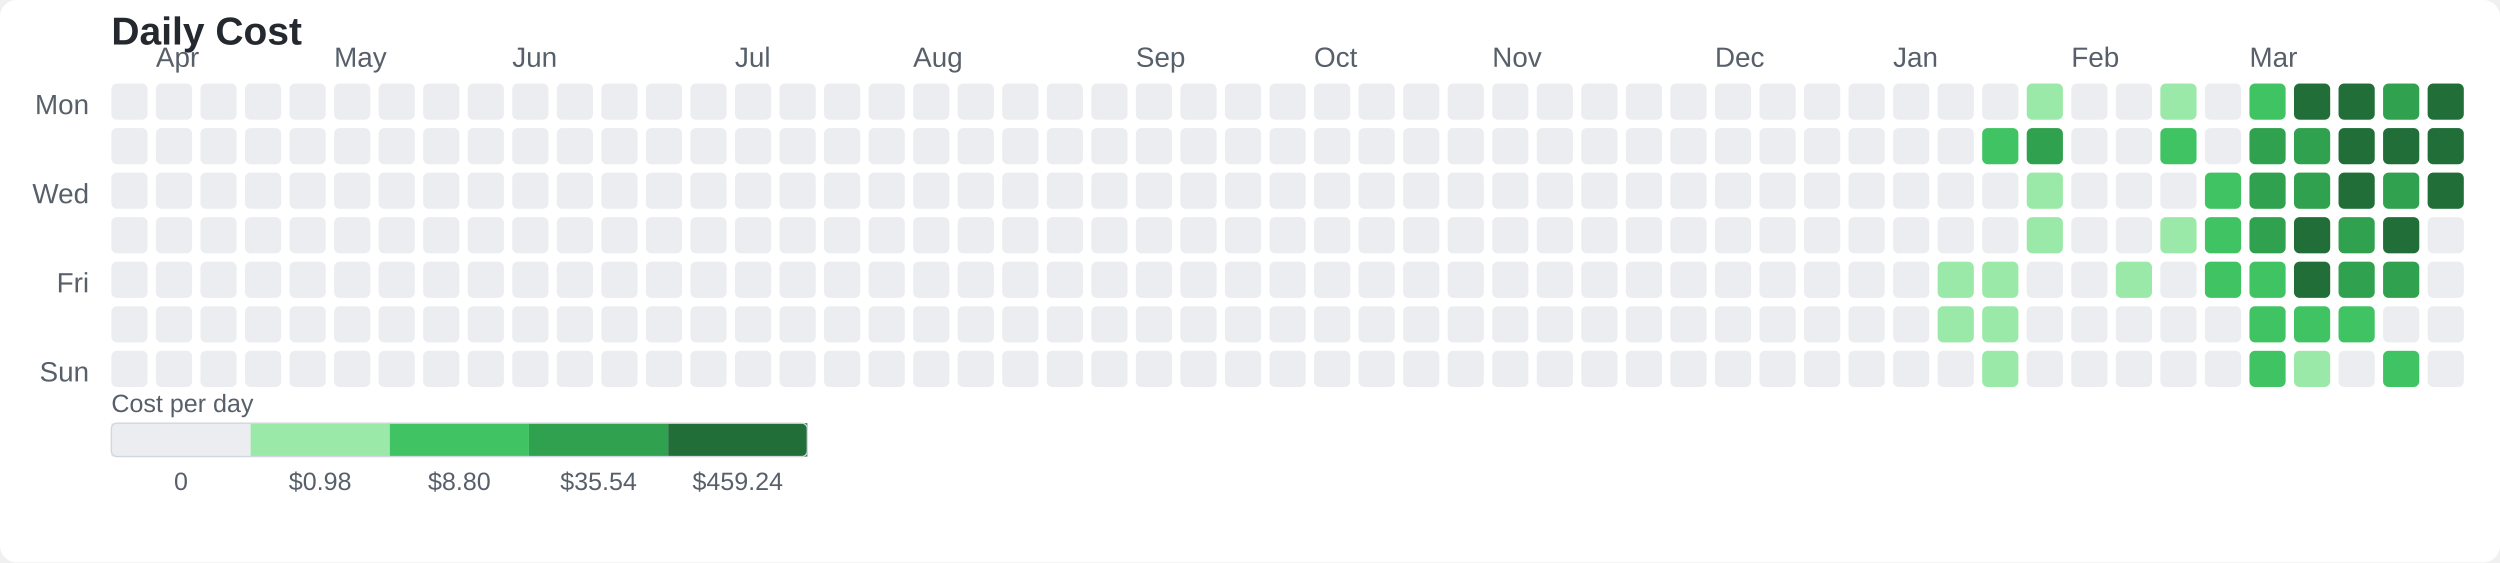
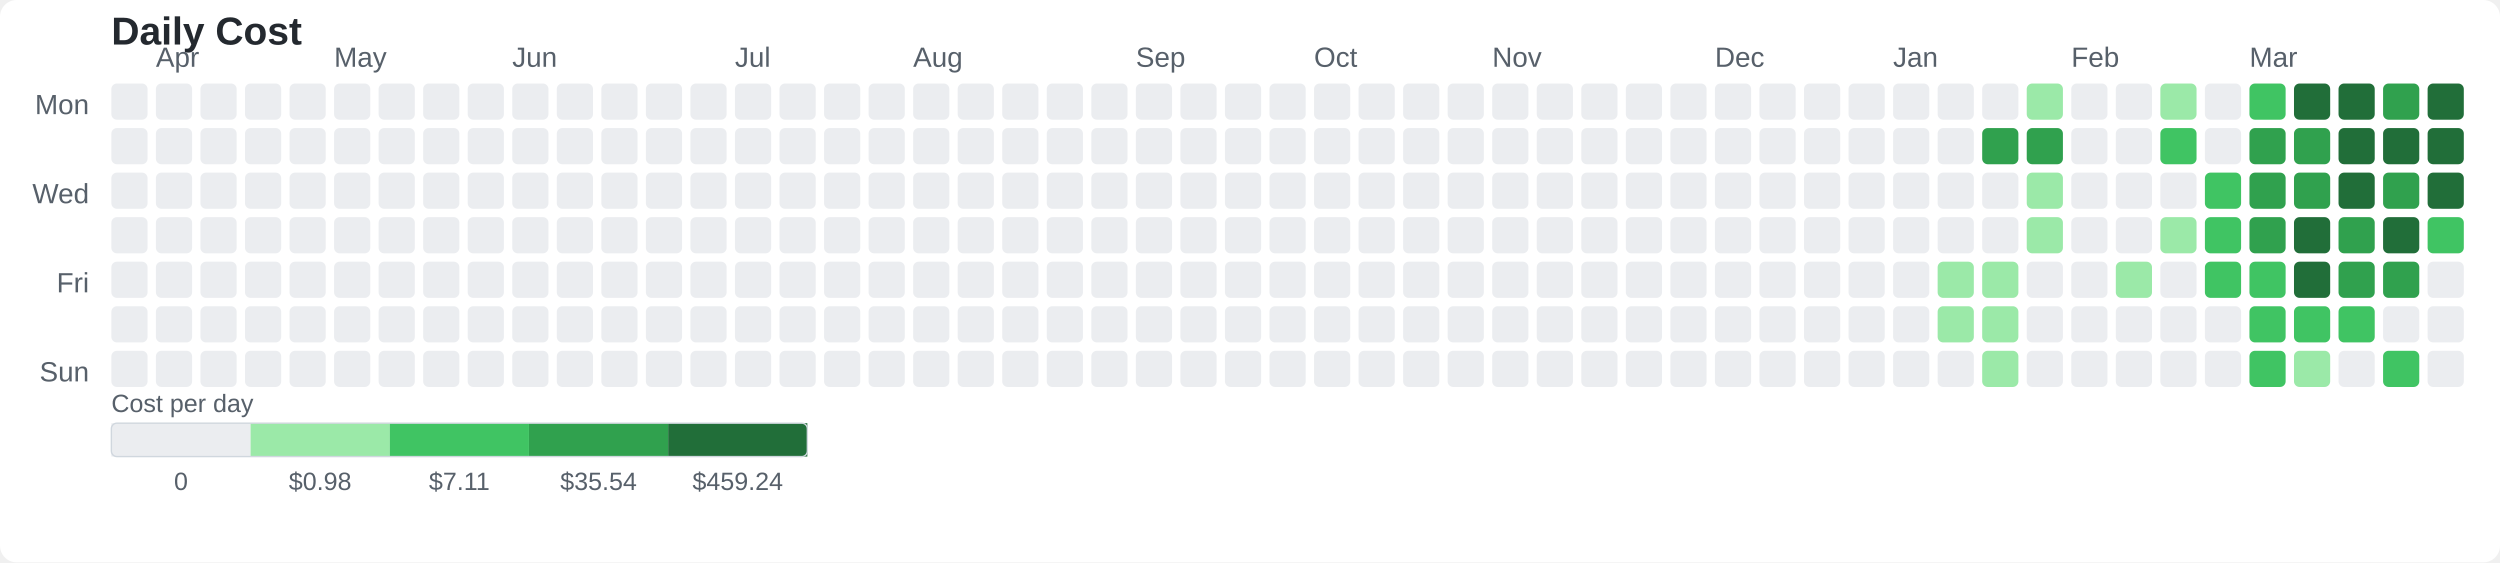
<svg xmlns="http://www.w3.org/2000/svg" width="898" height="202" viewBox="0 0 898 202">
  <rect width="898" height="202" fill="#ffffff" rx="6" />
  <text x="40" y="16" font-family="Arial, sans-serif" font-size="14" fill="#24292f" font-weight="bold">Daily Cost</text>
  <text x="32" y="41" font-family="Arial, sans-serif" font-size="10" fill="#57606a" text-anchor="end">Mon</text>
  <text x="32" y="73" font-family="Arial, sans-serif" font-size="10" fill="#57606a" text-anchor="end">Wed</text>
  <text x="32" y="105" font-family="Arial, sans-serif" font-size="10" fill="#57606a" text-anchor="end">Fri</text>
  <text x="32" y="137" font-family="Arial, sans-serif" font-size="10" fill="#57606a" text-anchor="end">Sun</text>
  <text x="56" y="24" font-family="Arial, sans-serif" font-size="10" fill="#57606a">Apr</text>
  <text x="120" y="24" font-family="Arial, sans-serif" font-size="10" fill="#57606a">May</text>
  <text x="184" y="24" font-family="Arial, sans-serif" font-size="10" fill="#57606a">Jun</text>
  <text x="264" y="24" font-family="Arial, sans-serif" font-size="10" fill="#57606a">Jul</text>
  <text x="328" y="24" font-family="Arial, sans-serif" font-size="10" fill="#57606a">Aug</text>
  <text x="408" y="24" font-family="Arial, sans-serif" font-size="10" fill="#57606a">Sep</text>
  <text x="472" y="24" font-family="Arial, sans-serif" font-size="10" fill="#57606a">Oct</text>
  <text x="536" y="24" font-family="Arial, sans-serif" font-size="10" fill="#57606a">Nov</text>
  <text x="616" y="24" font-family="Arial, sans-serif" font-size="10" fill="#57606a">Dec</text>
  <text x="680" y="24" font-family="Arial, sans-serif" font-size="10" fill="#57606a">Jan</text>
  <text x="744" y="24" font-family="Arial, sans-serif" font-size="10" fill="#57606a">Feb</text>
  <text x="808" y="24" font-family="Arial, sans-serif" font-size="10" fill="#57606a">Mar</text>
  <rect x="40" y="30" width="13" height="13" rx="2" ry="2" fill="#ebedf0" />
  <rect x="40" y="46" width="13" height="13" rx="2" ry="2" fill="#ebedf0" />
-   <rect x="40" y="62" width="13" height="13" rx="2" ry="2" fill="#ebedf0">
-     </rect>
+   <rect x="40" y="62" width="13" height="13" rx="2" ry="2" fill="#ebedf0" />
  <rect x="40" y="78" width="13" height="13" rx="2" ry="2" fill="#ebedf0">
    </rect>
  <rect x="40" y="94" width="13" height="13" rx="2" ry="2" fill="#ebedf0">
    </rect>
  <rect x="40" y="110" width="13" height="13" rx="2" ry="2" fill="#ebedf0">
    </rect>
  <rect x="40" y="126" width="13" height="13" rx="2" ry="2" fill="#ebedf0">
    </rect>
  <rect x="56" y="30" width="13" height="13" rx="2" ry="2" fill="#ebedf0">
    </rect>
  <rect x="56" y="46" width="13" height="13" rx="2" ry="2" fill="#ebedf0">
    </rect>
  <rect x="56" y="62" width="13" height="13" rx="2" ry="2" fill="#ebedf0">
    </rect>
  <rect x="56" y="78" width="13" height="13" rx="2" ry="2" fill="#ebedf0">
    </rect>
  <rect x="56" y="94" width="13" height="13" rx="2" ry="2" fill="#ebedf0">
    </rect>
  <rect x="56" y="110" width="13" height="13" rx="2" ry="2" fill="#ebedf0">
    </rect>
  <rect x="56" y="126" width="13" height="13" rx="2" ry="2" fill="#ebedf0">
    </rect>
  <rect x="72" y="30" width="13" height="13" rx="2" ry="2" fill="#ebedf0">
    </rect>
  <rect x="72" y="46" width="13" height="13" rx="2" ry="2" fill="#ebedf0">
    </rect>
  <rect x="72" y="62" width="13" height="13" rx="2" ry="2" fill="#ebedf0">
    </rect>
  <rect x="72" y="78" width="13" height="13" rx="2" ry="2" fill="#ebedf0">
    </rect>
  <rect x="72" y="94" width="13" height="13" rx="2" ry="2" fill="#ebedf0">
    </rect>
  <rect x="72" y="110" width="13" height="13" rx="2" ry="2" fill="#ebedf0">
    </rect>
  <rect x="72" y="126" width="13" height="13" rx="2" ry="2" fill="#ebedf0">
    </rect>
  <rect x="88" y="30" width="13" height="13" rx="2" ry="2" fill="#ebedf0">
    </rect>
  <rect x="88" y="46" width="13" height="13" rx="2" ry="2" fill="#ebedf0">
    </rect>
  <rect x="88" y="62" width="13" height="13" rx="2" ry="2" fill="#ebedf0">
    </rect>
  <rect x="88" y="78" width="13" height="13" rx="2" ry="2" fill="#ebedf0">
    </rect>
  <rect x="88" y="94" width="13" height="13" rx="2" ry="2" fill="#ebedf0">
    </rect>
  <rect x="88" y="110" width="13" height="13" rx="2" ry="2" fill="#ebedf0">
    </rect>
  <rect x="88" y="126" width="13" height="13" rx="2" ry="2" fill="#ebedf0">
    </rect>
  <rect x="104" y="30" width="13" height="13" rx="2" ry="2" fill="#ebedf0">
    </rect>
  <rect x="104" y="46" width="13" height="13" rx="2" ry="2" fill="#ebedf0">
    </rect>
  <rect x="104" y="62" width="13" height="13" rx="2" ry="2" fill="#ebedf0">
    </rect>
  <rect x="104" y="78" width="13" height="13" rx="2" ry="2" fill="#ebedf0">
    </rect>
  <rect x="104" y="94" width="13" height="13" rx="2" ry="2" fill="#ebedf0">
    </rect>
  <rect x="104" y="110" width="13" height="13" rx="2" ry="2" fill="#ebedf0">
    </rect>
  <rect x="104" y="126" width="13" height="13" rx="2" ry="2" fill="#ebedf0">
    </rect>
  <rect x="120" y="30" width="13" height="13" rx="2" ry="2" fill="#ebedf0">
    </rect>
  <rect x="120" y="46" width="13" height="13" rx="2" ry="2" fill="#ebedf0">
    </rect>
  <rect x="120" y="62" width="13" height="13" rx="2" ry="2" fill="#ebedf0">
    </rect>
  <rect x="120" y="78" width="13" height="13" rx="2" ry="2" fill="#ebedf0">
    </rect>
  <rect x="120" y="94" width="13" height="13" rx="2" ry="2" fill="#ebedf0">
    </rect>
  <rect x="120" y="110" width="13" height="13" rx="2" ry="2" fill="#ebedf0">
    </rect>
  <rect x="120" y="126" width="13" height="13" rx="2" ry="2" fill="#ebedf0">
    </rect>
  <rect x="136" y="30" width="13" height="13" rx="2" ry="2" fill="#ebedf0">
    </rect>
  <rect x="136" y="46" width="13" height="13" rx="2" ry="2" fill="#ebedf0">
    </rect>
  <rect x="136" y="62" width="13" height="13" rx="2" ry="2" fill="#ebedf0">
    </rect>
  <rect x="136" y="78" width="13" height="13" rx="2" ry="2" fill="#ebedf0">
    </rect>
  <rect x="136" y="94" width="13" height="13" rx="2" ry="2" fill="#ebedf0">
    </rect>
  <rect x="136" y="110" width="13" height="13" rx="2" ry="2" fill="#ebedf0">
    </rect>
  <rect x="136" y="126" width="13" height="13" rx="2" ry="2" fill="#ebedf0">
    </rect>
  <rect x="152" y="30" width="13" height="13" rx="2" ry="2" fill="#ebedf0">
    </rect>
  <rect x="152" y="46" width="13" height="13" rx="2" ry="2" fill="#ebedf0">
    </rect>
  <rect x="152" y="62" width="13" height="13" rx="2" ry="2" fill="#ebedf0">
    </rect>
  <rect x="152" y="78" width="13" height="13" rx="2" ry="2" fill="#ebedf0">
    </rect>
  <rect x="152" y="94" width="13" height="13" rx="2" ry="2" fill="#ebedf0">
    </rect>
  <rect x="152" y="110" width="13" height="13" rx="2" ry="2" fill="#ebedf0">
    </rect>
  <rect x="152" y="126" width="13" height="13" rx="2" ry="2" fill="#ebedf0">
    </rect>
  <rect x="168" y="30" width="13" height="13" rx="2" ry="2" fill="#ebedf0">
    </rect>
  <rect x="168" y="46" width="13" height="13" rx="2" ry="2" fill="#ebedf0">
    </rect>
  <rect x="168" y="62" width="13" height="13" rx="2" ry="2" fill="#ebedf0">
    </rect>
  <rect x="168" y="78" width="13" height="13" rx="2" ry="2" fill="#ebedf0">
    </rect>
  <rect x="168" y="94" width="13" height="13" rx="2" ry="2" fill="#ebedf0">
    </rect>
  <rect x="168" y="110" width="13" height="13" rx="2" ry="2" fill="#ebedf0">
    </rect>
  <rect x="168" y="126" width="13" height="13" rx="2" ry="2" fill="#ebedf0">
    </rect>
  <rect x="184" y="30" width="13" height="13" rx="2" ry="2" fill="#ebedf0">
    </rect>
  <rect x="184" y="46" width="13" height="13" rx="2" ry="2" fill="#ebedf0">
    </rect>
  <rect x="184" y="62" width="13" height="13" rx="2" ry="2" fill="#ebedf0">
    </rect>
  <rect x="184" y="78" width="13" height="13" rx="2" ry="2" fill="#ebedf0">
    </rect>
  <rect x="184" y="94" width="13" height="13" rx="2" ry="2" fill="#ebedf0">
    </rect>
  <rect x="184" y="110" width="13" height="13" rx="2" ry="2" fill="#ebedf0">
    </rect>
  <rect x="184" y="126" width="13" height="13" rx="2" ry="2" fill="#ebedf0">
    </rect>
  <rect x="200" y="30" width="13" height="13" rx="2" ry="2" fill="#ebedf0">
    </rect>
  <rect x="200" y="46" width="13" height="13" rx="2" ry="2" fill="#ebedf0">
    </rect>
  <rect x="200" y="62" width="13" height="13" rx="2" ry="2" fill="#ebedf0">
    </rect>
  <rect x="200" y="78" width="13" height="13" rx="2" ry="2" fill="#ebedf0">
    </rect>
  <rect x="200" y="94" width="13" height="13" rx="2" ry="2" fill="#ebedf0">
    </rect>
  <rect x="200" y="110" width="13" height="13" rx="2" ry="2" fill="#ebedf0">
    </rect>
  <rect x="200" y="126" width="13" height="13" rx="2" ry="2" fill="#ebedf0">
    </rect>
  <rect x="216" y="30" width="13" height="13" rx="2" ry="2" fill="#ebedf0">
    </rect>
  <rect x="216" y="46" width="13" height="13" rx="2" ry="2" fill="#ebedf0">
    </rect>
  <rect x="216" y="62" width="13" height="13" rx="2" ry="2" fill="#ebedf0">
    </rect>
  <rect x="216" y="78" width="13" height="13" rx="2" ry="2" fill="#ebedf0">
    </rect>
  <rect x="216" y="94" width="13" height="13" rx="2" ry="2" fill="#ebedf0">
    </rect>
  <rect x="216" y="110" width="13" height="13" rx="2" ry="2" fill="#ebedf0">
    </rect>
  <rect x="216" y="126" width="13" height="13" rx="2" ry="2" fill="#ebedf0">
    </rect>
  <rect x="232" y="30" width="13" height="13" rx="2" ry="2" fill="#ebedf0">
    </rect>
  <rect x="232" y="46" width="13" height="13" rx="2" ry="2" fill="#ebedf0">
    </rect>
  <rect x="232" y="62" width="13" height="13" rx="2" ry="2" fill="#ebedf0">
    </rect>
  <rect x="232" y="78" width="13" height="13" rx="2" ry="2" fill="#ebedf0">
    </rect>
  <rect x="232" y="94" width="13" height="13" rx="2" ry="2" fill="#ebedf0">
    </rect>
  <rect x="232" y="110" width="13" height="13" rx="2" ry="2" fill="#ebedf0">
    </rect>
  <rect x="232" y="126" width="13" height="13" rx="2" ry="2" fill="#ebedf0">
    </rect>
  <rect x="248" y="30" width="13" height="13" rx="2" ry="2" fill="#ebedf0">
    </rect>
  <rect x="248" y="46" width="13" height="13" rx="2" ry="2" fill="#ebedf0">
    </rect>
  <rect x="248" y="62" width="13" height="13" rx="2" ry="2" fill="#ebedf0">
    </rect>
  <rect x="248" y="78" width="13" height="13" rx="2" ry="2" fill="#ebedf0">
    </rect>
  <rect x="248" y="94" width="13" height="13" rx="2" ry="2" fill="#ebedf0">
    </rect>
  <rect x="248" y="110" width="13" height="13" rx="2" ry="2" fill="#ebedf0">
    </rect>
  <rect x="248" y="126" width="13" height="13" rx="2" ry="2" fill="#ebedf0">
    </rect>
  <rect x="264" y="30" width="13" height="13" rx="2" ry="2" fill="#ebedf0">
    </rect>
  <rect x="264" y="46" width="13" height="13" rx="2" ry="2" fill="#ebedf0">
    </rect>
  <rect x="264" y="62" width="13" height="13" rx="2" ry="2" fill="#ebedf0">
    </rect>
  <rect x="264" y="78" width="13" height="13" rx="2" ry="2" fill="#ebedf0">
    </rect>
  <rect x="264" y="94" width="13" height="13" rx="2" ry="2" fill="#ebedf0">
    </rect>
  <rect x="264" y="110" width="13" height="13" rx="2" ry="2" fill="#ebedf0">
    </rect>
  <rect x="264" y="126" width="13" height="13" rx="2" ry="2" fill="#ebedf0">
    </rect>
  <rect x="280" y="30" width="13" height="13" rx="2" ry="2" fill="#ebedf0">
    </rect>
  <rect x="280" y="46" width="13" height="13" rx="2" ry="2" fill="#ebedf0">
    </rect>
  <rect x="280" y="62" width="13" height="13" rx="2" ry="2" fill="#ebedf0">
    </rect>
  <rect x="280" y="78" width="13" height="13" rx="2" ry="2" fill="#ebedf0">
    </rect>
  <rect x="280" y="94" width="13" height="13" rx="2" ry="2" fill="#ebedf0">
    </rect>
  <rect x="280" y="110" width="13" height="13" rx="2" ry="2" fill="#ebedf0">
    </rect>
  <rect x="280" y="126" width="13" height="13" rx="2" ry="2" fill="#ebedf0">
    </rect>
  <rect x="296" y="30" width="13" height="13" rx="2" ry="2" fill="#ebedf0">
    </rect>
  <rect x="296" y="46" width="13" height="13" rx="2" ry="2" fill="#ebedf0">
    </rect>
  <rect x="296" y="62" width="13" height="13" rx="2" ry="2" fill="#ebedf0">
    </rect>
  <rect x="296" y="78" width="13" height="13" rx="2" ry="2" fill="#ebedf0">
    </rect>
  <rect x="296" y="94" width="13" height="13" rx="2" ry="2" fill="#ebedf0">
    </rect>
  <rect x="296" y="110" width="13" height="13" rx="2" ry="2" fill="#ebedf0">
    </rect>
  <rect x="296" y="126" width="13" height="13" rx="2" ry="2" fill="#ebedf0">
    </rect>
  <rect x="312" y="30" width="13" height="13" rx="2" ry="2" fill="#ebedf0">
    </rect>
  <rect x="312" y="46" width="13" height="13" rx="2" ry="2" fill="#ebedf0">
    </rect>
  <rect x="312" y="62" width="13" height="13" rx="2" ry="2" fill="#ebedf0">
    </rect>
  <rect x="312" y="78" width="13" height="13" rx="2" ry="2" fill="#ebedf0">
    </rect>
  <rect x="312" y="94" width="13" height="13" rx="2" ry="2" fill="#ebedf0">
    </rect>
  <rect x="312" y="110" width="13" height="13" rx="2" ry="2" fill="#ebedf0">
    </rect>
  <rect x="312" y="126" width="13" height="13" rx="2" ry="2" fill="#ebedf0">
    </rect>
  <rect x="328" y="30" width="13" height="13" rx="2" ry="2" fill="#ebedf0">
    </rect>
  <rect x="328" y="46" width="13" height="13" rx="2" ry="2" fill="#ebedf0">
    </rect>
  <rect x="328" y="62" width="13" height="13" rx="2" ry="2" fill="#ebedf0">
    </rect>
  <rect x="328" y="78" width="13" height="13" rx="2" ry="2" fill="#ebedf0">
    </rect>
  <rect x="328" y="94" width="13" height="13" rx="2" ry="2" fill="#ebedf0">
    </rect>
  <rect x="328" y="110" width="13" height="13" rx="2" ry="2" fill="#ebedf0">
    </rect>
  <rect x="328" y="126" width="13" height="13" rx="2" ry="2" fill="#ebedf0">
    </rect>
  <rect x="344" y="30" width="13" height="13" rx="2" ry="2" fill="#ebedf0">
    </rect>
  <rect x="344" y="46" width="13" height="13" rx="2" ry="2" fill="#ebedf0">
    </rect>
  <rect x="344" y="62" width="13" height="13" rx="2" ry="2" fill="#ebedf0">
    </rect>
  <rect x="344" y="78" width="13" height="13" rx="2" ry="2" fill="#ebedf0">
    </rect>
  <rect x="344" y="94" width="13" height="13" rx="2" ry="2" fill="#ebedf0">
    </rect>
  <rect x="344" y="110" width="13" height="13" rx="2" ry="2" fill="#ebedf0">
    </rect>
  <rect x="344" y="126" width="13" height="13" rx="2" ry="2" fill="#ebedf0">
    </rect>
  <rect x="360" y="30" width="13" height="13" rx="2" ry="2" fill="#ebedf0">
    </rect>
  <rect x="360" y="46" width="13" height="13" rx="2" ry="2" fill="#ebedf0">
    </rect>
  <rect x="360" y="62" width="13" height="13" rx="2" ry="2" fill="#ebedf0">
    </rect>
  <rect x="360" y="78" width="13" height="13" rx="2" ry="2" fill="#ebedf0">
    </rect>
  <rect x="360" y="94" width="13" height="13" rx="2" ry="2" fill="#ebedf0">
    </rect>
  <rect x="360" y="110" width="13" height="13" rx="2" ry="2" fill="#ebedf0">
    </rect>
  <rect x="360" y="126" width="13" height="13" rx="2" ry="2" fill="#ebedf0">
    </rect>
  <rect x="376" y="30" width="13" height="13" rx="2" ry="2" fill="#ebedf0">
    </rect>
  <rect x="376" y="46" width="13" height="13" rx="2" ry="2" fill="#ebedf0">
    </rect>
  <rect x="376" y="62" width="13" height="13" rx="2" ry="2" fill="#ebedf0">
    </rect>
  <rect x="376" y="78" width="13" height="13" rx="2" ry="2" fill="#ebedf0">
    </rect>
  <rect x="376" y="94" width="13" height="13" rx="2" ry="2" fill="#ebedf0">
    </rect>
  <rect x="376" y="110" width="13" height="13" rx="2" ry="2" fill="#ebedf0">
    </rect>
  <rect x="376" y="126" width="13" height="13" rx="2" ry="2" fill="#ebedf0">
    </rect>
  <rect x="392" y="30" width="13" height="13" rx="2" ry="2" fill="#ebedf0">
    </rect>
  <rect x="392" y="46" width="13" height="13" rx="2" ry="2" fill="#ebedf0">
    </rect>
  <rect x="392" y="62" width="13" height="13" rx="2" ry="2" fill="#ebedf0">
    </rect>
  <rect x="392" y="78" width="13" height="13" rx="2" ry="2" fill="#ebedf0">
    </rect>
  <rect x="392" y="94" width="13" height="13" rx="2" ry="2" fill="#ebedf0">
    </rect>
  <rect x="392" y="110" width="13" height="13" rx="2" ry="2" fill="#ebedf0">
    </rect>
  <rect x="392" y="126" width="13" height="13" rx="2" ry="2" fill="#ebedf0">
    </rect>
  <rect x="408" y="30" width="13" height="13" rx="2" ry="2" fill="#ebedf0">
    </rect>
  <rect x="408" y="46" width="13" height="13" rx="2" ry="2" fill="#ebedf0">
    </rect>
  <rect x="408" y="62" width="13" height="13" rx="2" ry="2" fill="#ebedf0">
    </rect>
  <rect x="408" y="78" width="13" height="13" rx="2" ry="2" fill="#ebedf0">
    </rect>
  <rect x="408" y="94" width="13" height="13" rx="2" ry="2" fill="#ebedf0">
    </rect>
  <rect x="408" y="110" width="13" height="13" rx="2" ry="2" fill="#ebedf0">
    </rect>
  <rect x="408" y="126" width="13" height="13" rx="2" ry="2" fill="#ebedf0">
    </rect>
  <rect x="424" y="30" width="13" height="13" rx="2" ry="2" fill="#ebedf0">
    </rect>
  <rect x="424" y="46" width="13" height="13" rx="2" ry="2" fill="#ebedf0">
    </rect>
  <rect x="424" y="62" width="13" height="13" rx="2" ry="2" fill="#ebedf0">
    </rect>
  <rect x="424" y="78" width="13" height="13" rx="2" ry="2" fill="#ebedf0">
    </rect>
  <rect x="424" y="94" width="13" height="13" rx="2" ry="2" fill="#ebedf0">
    </rect>
  <rect x="424" y="110" width="13" height="13" rx="2" ry="2" fill="#ebedf0">
    </rect>
  <rect x="424" y="126" width="13" height="13" rx="2" ry="2" fill="#ebedf0">
    </rect>
  <rect x="440" y="30" width="13" height="13" rx="2" ry="2" fill="#ebedf0">
    </rect>
  <rect x="440" y="46" width="13" height="13" rx="2" ry="2" fill="#ebedf0">
    </rect>
  <rect x="440" y="62" width="13" height="13" rx="2" ry="2" fill="#ebedf0">
    </rect>
  <rect x="440" y="78" width="13" height="13" rx="2" ry="2" fill="#ebedf0">
    </rect>
  <rect x="440" y="94" width="13" height="13" rx="2" ry="2" fill="#ebedf0">
    </rect>
  <rect x="440" y="110" width="13" height="13" rx="2" ry="2" fill="#ebedf0">
    </rect>
  <rect x="440" y="126" width="13" height="13" rx="2" ry="2" fill="#ebedf0">
    </rect>
  <rect x="456" y="30" width="13" height="13" rx="2" ry="2" fill="#ebedf0">
    </rect>
  <rect x="456" y="46" width="13" height="13" rx="2" ry="2" fill="#ebedf0">
    </rect>
  <rect x="456" y="62" width="13" height="13" rx="2" ry="2" fill="#ebedf0">
    </rect>
  <rect x="456" y="78" width="13" height="13" rx="2" ry="2" fill="#ebedf0">
    </rect>
  <rect x="456" y="94" width="13" height="13" rx="2" ry="2" fill="#ebedf0">
    </rect>
  <rect x="456" y="110" width="13" height="13" rx="2" ry="2" fill="#ebedf0">
    </rect>
  <rect x="456" y="126" width="13" height="13" rx="2" ry="2" fill="#ebedf0">
    </rect>
  <rect x="472" y="30" width="13" height="13" rx="2" ry="2" fill="#ebedf0">
    </rect>
  <rect x="472" y="46" width="13" height="13" rx="2" ry="2" fill="#ebedf0">
    </rect>
  <rect x="472" y="62" width="13" height="13" rx="2" ry="2" fill="#ebedf0">
    </rect>
  <rect x="472" y="78" width="13" height="13" rx="2" ry="2" fill="#ebedf0">
    </rect>
  <rect x="472" y="94" width="13" height="13" rx="2" ry="2" fill="#ebedf0">
    </rect>
  <rect x="472" y="110" width="13" height="13" rx="2" ry="2" fill="#ebedf0">
    </rect>
  <rect x="472" y="126" width="13" height="13" rx="2" ry="2" fill="#ebedf0">
    </rect>
  <rect x="488" y="30" width="13" height="13" rx="2" ry="2" fill="#ebedf0">
    </rect>
  <rect x="488" y="46" width="13" height="13" rx="2" ry="2" fill="#ebedf0">
    </rect>
  <rect x="488" y="62" width="13" height="13" rx="2" ry="2" fill="#ebedf0">
    </rect>
  <rect x="488" y="78" width="13" height="13" rx="2" ry="2" fill="#ebedf0">
    </rect>
  <rect x="488" y="94" width="13" height="13" rx="2" ry="2" fill="#ebedf0">
    </rect>
  <rect x="488" y="110" width="13" height="13" rx="2" ry="2" fill="#ebedf0">
    </rect>
  <rect x="488" y="126" width="13" height="13" rx="2" ry="2" fill="#ebedf0">
    </rect>
  <rect x="504" y="30" width="13" height="13" rx="2" ry="2" fill="#ebedf0">
    </rect>
  <rect x="504" y="46" width="13" height="13" rx="2" ry="2" fill="#ebedf0">
    </rect>
  <rect x="504" y="62" width="13" height="13" rx="2" ry="2" fill="#ebedf0">
    </rect>
  <rect x="504" y="78" width="13" height="13" rx="2" ry="2" fill="#ebedf0">
    </rect>
  <rect x="504" y="94" width="13" height="13" rx="2" ry="2" fill="#ebedf0">
    </rect>
  <rect x="504" y="110" width="13" height="13" rx="2" ry="2" fill="#ebedf0">
    </rect>
  <rect x="504" y="126" width="13" height="13" rx="2" ry="2" fill="#ebedf0">
    </rect>
  <rect x="520" y="30" width="13" height="13" rx="2" ry="2" fill="#ebedf0">
    </rect>
  <rect x="520" y="46" width="13" height="13" rx="2" ry="2" fill="#ebedf0">
    </rect>
  <rect x="520" y="62" width="13" height="13" rx="2" ry="2" fill="#ebedf0">
    </rect>
  <rect x="520" y="78" width="13" height="13" rx="2" ry="2" fill="#ebedf0">
    </rect>
  <rect x="520" y="94" width="13" height="13" rx="2" ry="2" fill="#ebedf0">
    </rect>
  <rect x="520" y="110" width="13" height="13" rx="2" ry="2" fill="#ebedf0">
    </rect>
  <rect x="520" y="126" width="13" height="13" rx="2" ry="2" fill="#ebedf0">
    </rect>
  <rect x="536" y="30" width="13" height="13" rx="2" ry="2" fill="#ebedf0">
    </rect>
  <rect x="536" y="46" width="13" height="13" rx="2" ry="2" fill="#ebedf0">
    </rect>
  <rect x="536" y="62" width="13" height="13" rx="2" ry="2" fill="#ebedf0">
    </rect>
  <rect x="536" y="78" width="13" height="13" rx="2" ry="2" fill="#ebedf0">
    </rect>
  <rect x="536" y="94" width="13" height="13" rx="2" ry="2" fill="#ebedf0">
    </rect>
  <rect x="536" y="110" width="13" height="13" rx="2" ry="2" fill="#ebedf0">
    </rect>
  <rect x="536" y="126" width="13" height="13" rx="2" ry="2" fill="#ebedf0">
    </rect>
  <rect x="552" y="30" width="13" height="13" rx="2" ry="2" fill="#ebedf0">
    </rect>
  <rect x="552" y="46" width="13" height="13" rx="2" ry="2" fill="#ebedf0">
    </rect>
  <rect x="552" y="62" width="13" height="13" rx="2" ry="2" fill="#ebedf0">
    </rect>
  <rect x="552" y="78" width="13" height="13" rx="2" ry="2" fill="#ebedf0">
    </rect>
  <rect x="552" y="94" width="13" height="13" rx="2" ry="2" fill="#ebedf0">
    </rect>
  <rect x="552" y="110" width="13" height="13" rx="2" ry="2" fill="#ebedf0">
    </rect>
  <rect x="552" y="126" width="13" height="13" rx="2" ry="2" fill="#ebedf0">
    </rect>
  <rect x="568" y="30" width="13" height="13" rx="2" ry="2" fill="#ebedf0">
    </rect>
  <rect x="568" y="46" width="13" height="13" rx="2" ry="2" fill="#ebedf0">
    </rect>
  <rect x="568" y="62" width="13" height="13" rx="2" ry="2" fill="#ebedf0">
    </rect>
  <rect x="568" y="78" width="13" height="13" rx="2" ry="2" fill="#ebedf0">
    </rect>
  <rect x="568" y="94" width="13" height="13" rx="2" ry="2" fill="#ebedf0">
    </rect>
  <rect x="568" y="110" width="13" height="13" rx="2" ry="2" fill="#ebedf0">
    </rect>
  <rect x="568" y="126" width="13" height="13" rx="2" ry="2" fill="#ebedf0">
    </rect>
  <rect x="584" y="30" width="13" height="13" rx="2" ry="2" fill="#ebedf0">
    </rect>
  <rect x="584" y="46" width="13" height="13" rx="2" ry="2" fill="#ebedf0">
    </rect>
  <rect x="584" y="62" width="13" height="13" rx="2" ry="2" fill="#ebedf0">
    </rect>
  <rect x="584" y="78" width="13" height="13" rx="2" ry="2" fill="#ebedf0">
    </rect>
  <rect x="584" y="94" width="13" height="13" rx="2" ry="2" fill="#ebedf0">
    </rect>
  <rect x="584" y="110" width="13" height="13" rx="2" ry="2" fill="#ebedf0">
    </rect>
  <rect x="584" y="126" width="13" height="13" rx="2" ry="2" fill="#ebedf0">
    </rect>
  <rect x="600" y="30" width="13" height="13" rx="2" ry="2" fill="#ebedf0">
    </rect>
  <rect x="600" y="46" width="13" height="13" rx="2" ry="2" fill="#ebedf0">
    </rect>
  <rect x="600" y="62" width="13" height="13" rx="2" ry="2" fill="#ebedf0">
    </rect>
  <rect x="600" y="78" width="13" height="13" rx="2" ry="2" fill="#ebedf0">
    </rect>
  <rect x="600" y="94" width="13" height="13" rx="2" ry="2" fill="#ebedf0">
    </rect>
  <rect x="600" y="110" width="13" height="13" rx="2" ry="2" fill="#ebedf0">
    </rect>
  <rect x="600" y="126" width="13" height="13" rx="2" ry="2" fill="#ebedf0">
    </rect>
  <rect x="616" y="30" width="13" height="13" rx="2" ry="2" fill="#ebedf0">
    </rect>
  <rect x="616" y="46" width="13" height="13" rx="2" ry="2" fill="#ebedf0">
    </rect>
  <rect x="616" y="62" width="13" height="13" rx="2" ry="2" fill="#ebedf0">
    </rect>
  <rect x="616" y="78" width="13" height="13" rx="2" ry="2" fill="#ebedf0">
    </rect>
  <rect x="616" y="94" width="13" height="13" rx="2" ry="2" fill="#ebedf0">
    </rect>
  <rect x="616" y="110" width="13" height="13" rx="2" ry="2" fill="#ebedf0">
    </rect>
  <rect x="616" y="126" width="13" height="13" rx="2" ry="2" fill="#ebedf0">
    </rect>
  <rect x="632" y="30" width="13" height="13" rx="2" ry="2" fill="#ebedf0">
    </rect>
  <rect x="632" y="46" width="13" height="13" rx="2" ry="2" fill="#ebedf0">
    </rect>
  <rect x="632" y="62" width="13" height="13" rx="2" ry="2" fill="#ebedf0">
    </rect>
  <rect x="632" y="78" width="13" height="13" rx="2" ry="2" fill="#ebedf0">
    </rect>
  <rect x="632" y="94" width="13" height="13" rx="2" ry="2" fill="#ebedf0">
    </rect>
  <rect x="632" y="110" width="13" height="13" rx="2" ry="2" fill="#ebedf0">
    </rect>
  <rect x="632" y="126" width="13" height="13" rx="2" ry="2" fill="#ebedf0">
    </rect>
  <rect x="648" y="30" width="13" height="13" rx="2" ry="2" fill="#ebedf0">
    </rect>
  <rect x="648" y="46" width="13" height="13" rx="2" ry="2" fill="#ebedf0">
    </rect>
  <rect x="648" y="62" width="13" height="13" rx="2" ry="2" fill="#ebedf0">
    </rect>
  <rect x="648" y="78" width="13" height="13" rx="2" ry="2" fill="#ebedf0">
    </rect>
  <rect x="648" y="94" width="13" height="13" rx="2" ry="2" fill="#ebedf0">
    </rect>
  <rect x="648" y="110" width="13" height="13" rx="2" ry="2" fill="#ebedf0">
    </rect>
  <rect x="648" y="126" width="13" height="13" rx="2" ry="2" fill="#ebedf0">
    </rect>
  <rect x="664" y="30" width="13" height="13" rx="2" ry="2" fill="#ebedf0">
    </rect>
  <rect x="664" y="46" width="13" height="13" rx="2" ry="2" fill="#ebedf0">
    </rect>
  <rect x="664" y="62" width="13" height="13" rx="2" ry="2" fill="#ebedf0">
    </rect>
  <rect x="664" y="78" width="13" height="13" rx="2" ry="2" fill="#ebedf0">
    </rect>
  <rect x="664" y="94" width="13" height="13" rx="2" ry="2" fill="#ebedf0">
    </rect>
  <rect x="664" y="110" width="13" height="13" rx="2" ry="2" fill="#ebedf0">
    </rect>
  <rect x="664" y="126" width="13" height="13" rx="2" ry="2" fill="#ebedf0">
    </rect>
  <rect x="680" y="30" width="13" height="13" rx="2" ry="2" fill="#ebedf0">
    </rect>
  <rect x="680" y="46" width="13" height="13" rx="2" ry="2" fill="#ebedf0">
    </rect>
  <rect x="680" y="62" width="13" height="13" rx="2" ry="2" fill="#ebedf0">
    </rect>
  <rect x="680" y="78" width="13" height="13" rx="2" ry="2" fill="#ebedf0">
    </rect>
  <rect x="680" y="94" width="13" height="13" rx="2" ry="2" fill="#ebedf0">
    </rect>
  <rect x="680" y="110" width="13" height="13" rx="2" ry="2" fill="#ebedf0">
    </rect>
  <rect x="680" y="126" width="13" height="13" rx="2" ry="2" fill="#ebedf0">
    </rect>
  <rect x="696" y="30" width="13" height="13" rx="2" ry="2" fill="#ebedf0">
    </rect>
  <rect x="696" y="46" width="13" height="13" rx="2" ry="2" fill="#ebedf0">
    </rect>
  <rect x="696" y="62" width="13" height="13" rx="2" ry="2" fill="#ebedf0">
    </rect>
  <rect x="696" y="78" width="13" height="13" rx="2" ry="2" fill="#ebedf0">
    </rect>
  <rect x="696" y="94" width="13" height="13" rx="2" ry="2" fill="#9be9a8">
    </rect>
  <rect x="696" y="110" width="13" height="13" rx="2" ry="2" fill="#9be9a8">
    </rect>
  <rect x="696" y="126" width="13" height="13" rx="2" ry="2" fill="#ebedf0">
    </rect>
  <rect x="712" y="30" width="13" height="13" rx="2" ry="2" fill="#ebedf0">
    </rect>
-   <rect x="712" y="46" width="13" height="13" rx="2" ry="2" fill="#40c463">
+   <rect x="712" y="46" width="13" height="13" rx="2" ry="2" fill="#30a14e">
    </rect>
  <rect x="712" y="62" width="13" height="13" rx="2" ry="2" fill="#ebedf0">
    </rect>
  <rect x="712" y="78" width="13" height="13" rx="2" ry="2" fill="#ebedf0">
    </rect>
  <rect x="712" y="94" width="13" height="13" rx="2" ry="2" fill="#9be9a8">
    </rect>
  <rect x="712" y="110" width="13" height="13" rx="2" ry="2" fill="#9be9a8">
    </rect>
  <rect x="712" y="126" width="13" height="13" rx="2" ry="2" fill="#9be9a8">
    </rect>
  <rect x="728" y="30" width="13" height="13" rx="2" ry="2" fill="#9be9a8">
    </rect>
  <rect x="728" y="46" width="13" height="13" rx="2" ry="2" fill="#30a14e">
    </rect>
  <rect x="728" y="62" width="13" height="13" rx="2" ry="2" fill="#9be9a8">
    </rect>
  <rect x="728" y="78" width="13" height="13" rx="2" ry="2" fill="#9be9a8">
    </rect>
  <rect x="728" y="94" width="13" height="13" rx="2" ry="2" fill="#ebedf0">
    </rect>
  <rect x="728" y="110" width="13" height="13" rx="2" ry="2" fill="#ebedf0">
    </rect>
  <rect x="728" y="126" width="13" height="13" rx="2" ry="2" fill="#ebedf0">
    </rect>
  <rect x="744" y="30" width="13" height="13" rx="2" ry="2" fill="#ebedf0">
    </rect>
  <rect x="744" y="46" width="13" height="13" rx="2" ry="2" fill="#ebedf0">
    </rect>
  <rect x="744" y="62" width="13" height="13" rx="2" ry="2" fill="#ebedf0">
    </rect>
  <rect x="744" y="78" width="13" height="13" rx="2" ry="2" fill="#ebedf0">
    </rect>
  <rect x="744" y="94" width="13" height="13" rx="2" ry="2" fill="#ebedf0">
    </rect>
  <rect x="744" y="110" width="13" height="13" rx="2" ry="2" fill="#ebedf0">
    </rect>
  <rect x="744" y="126" width="13" height="13" rx="2" ry="2" fill="#ebedf0">
    </rect>
  <rect x="760" y="30" width="13" height="13" rx="2" ry="2" fill="#ebedf0">
    </rect>
  <rect x="760" y="46" width="13" height="13" rx="2" ry="2" fill="#ebedf0">
    </rect>
  <rect x="760" y="62" width="13" height="13" rx="2" ry="2" fill="#ebedf0">
    </rect>
  <rect x="760" y="78" width="13" height="13" rx="2" ry="2" fill="#ebedf0">
    </rect>
  <rect x="760" y="94" width="13" height="13" rx="2" ry="2" fill="#9be9a8">
    </rect>
  <rect x="760" y="110" width="13" height="13" rx="2" ry="2" fill="#ebedf0">
    </rect>
  <rect x="760" y="126" width="13" height="13" rx="2" ry="2" fill="#ebedf0">
    </rect>
  <rect x="776" y="30" width="13" height="13" rx="2" ry="2" fill="#9be9a8">
    </rect>
  <rect x="776" y="46" width="13" height="13" rx="2" ry="2" fill="#40c463">
    </rect>
  <rect x="776" y="62" width="13" height="13" rx="2" ry="2" fill="#ebedf0">
    </rect>
  <rect x="776" y="78" width="13" height="13" rx="2" ry="2" fill="#9be9a8">
    </rect>
  <rect x="776" y="94" width="13" height="13" rx="2" ry="2" fill="#ebedf0">
    </rect>
  <rect x="776" y="110" width="13" height="13" rx="2" ry="2" fill="#ebedf0">
    </rect>
  <rect x="776" y="126" width="13" height="13" rx="2" ry="2" fill="#ebedf0">
    </rect>
  <rect x="792" y="30" width="13" height="13" rx="2" ry="2" fill="#ebedf0">
    </rect>
  <rect x="792" y="46" width="13" height="13" rx="2" ry="2" fill="#ebedf0">
    </rect>
  <rect x="792" y="62" width="13" height="13" rx="2" ry="2" fill="#40c463">
    </rect>
  <rect x="792" y="78" width="13" height="13" rx="2" ry="2" fill="#40c463">
    </rect>
  <rect x="792" y="94" width="13" height="13" rx="2" ry="2" fill="#40c463">
    </rect>
  <rect x="792" y="110" width="13" height="13" rx="2" ry="2" fill="#ebedf0">
    </rect>
  <rect x="792" y="126" width="13" height="13" rx="2" ry="2" fill="#ebedf0">
    </rect>
  <rect x="808" y="30" width="13" height="13" rx="2" ry="2" fill="#40c463">
    </rect>
  <rect x="808" y="46" width="13" height="13" rx="2" ry="2" fill="#30a14e">
    </rect>
  <rect x="808" y="62" width="13" height="13" rx="2" ry="2" fill="#30a14e">
    </rect>
  <rect x="808" y="78" width="13" height="13" rx="2" ry="2" fill="#30a14e">
    </rect>
  <rect x="808" y="94" width="13" height="13" rx="2" ry="2" fill="#40c463">
    </rect>
  <rect x="808" y="110" width="13" height="13" rx="2" ry="2" fill="#40c463">
    </rect>
  <rect x="808" y="126" width="13" height="13" rx="2" ry="2" fill="#40c463">
    </rect>
  <rect x="824" y="30" width="13" height="13" rx="2" ry="2" fill="#216e39">
    </rect>
  <rect x="824" y="46" width="13" height="13" rx="2" ry="2" fill="#30a14e">
    </rect>
  <rect x="824" y="62" width="13" height="13" rx="2" ry="2" fill="#30a14e">
    </rect>
  <rect x="824" y="78" width="13" height="13" rx="2" ry="2" fill="#216e39">
    </rect>
  <rect x="824" y="94" width="13" height="13" rx="2" ry="2" fill="#216e39">
    </rect>
  <rect x="824" y="110" width="13" height="13" rx="2" ry="2" fill="#40c463">
    </rect>
  <rect x="824" y="126" width="13" height="13" rx="2" ry="2" fill="#9be9a8">
    </rect>
  <rect x="840" y="30" width="13" height="13" rx="2" ry="2" fill="#216e39">
    </rect>
  <rect x="840" y="46" width="13" height="13" rx="2" ry="2" fill="#216e39">
    </rect>
  <rect x="840" y="62" width="13" height="13" rx="2" ry="2" fill="#216e39">
    </rect>
  <rect x="840" y="78" width="13" height="13" rx="2" ry="2" fill="#30a14e">
    </rect>
  <rect x="840" y="94" width="13" height="13" rx="2" ry="2" fill="#30a14e">
    </rect>
  <rect x="840" y="110" width="13" height="13" rx="2" ry="2" fill="#40c463">
    </rect>
  <rect x="840" y="126" width="13" height="13" rx="2" ry="2" fill="#ebedf0">
    </rect>
  <rect x="856" y="30" width="13" height="13" rx="2" ry="2" fill="#30a14e">
    </rect>
  <rect x="856" y="46" width="13" height="13" rx="2" ry="2" fill="#216e39">
    </rect>
  <rect x="856" y="62" width="13" height="13" rx="2" ry="2" fill="#30a14e">
    </rect>
  <rect x="856" y="78" width="13" height="13" rx="2" ry="2" fill="#216e39">
    </rect>
  <rect x="856" y="94" width="13" height="13" rx="2" ry="2" fill="#30a14e">
    </rect>
  <rect x="856" y="110" width="13" height="13" rx="2" ry="2" fill="#ebedf0">
    </rect>
  <rect x="856" y="126" width="13" height="13" rx="2" ry="2" fill="#40c463">
    </rect>
  <rect x="872" y="30" width="13" height="13" rx="2" ry="2" fill="#216e39">
    </rect>
  <rect x="872" y="46" width="13" height="13" rx="2" ry="2" fill="#216e39">
    </rect>
  <rect x="872" y="62" width="13" height="13" rx="2" ry="2" fill="#216e39">
    </rect>
-   <rect x="872" y="78" width="13" height="13" rx="2" ry="2" fill="#ebedf0" />
+   <rect x="872" y="78" width="13" height="13" rx="2" ry="2" fill="#40c463">
+     </rect>
  <rect x="872" y="94" width="13" height="13" rx="2" ry="2" fill="#ebedf0" />
  <rect x="872" y="110" width="13" height="13" rx="2" ry="2" fill="#ebedf0" />
  <rect x="872" y="126" width="13" height="13" rx="2" ry="2" fill="#ebedf0" />
  <rect x="40" y="152" width="50" height="12" fill="#ebedf0" />
  <rect x="90" y="152" width="50" height="12" fill="#9be9a8" />
  <rect x="140" y="152" width="50" height="12" fill="#40c463" />
  <rect x="190" y="152" width="50" height="12" fill="#30a14e" />
  <rect x="240" y="152" width="50" height="12" fill="#216e39" />
  <rect x="40" y="152" width="250" height="12" fill="none" stroke="#d0d7de" stroke-width="0.5" rx="2" />
  <text x="65" y="176" font-family="Arial, sans-serif" font-size="9" fill="#57606a" text-anchor="middle">0</text>
  <text x="115" y="176" font-family="Arial, sans-serif" font-size="9" fill="#57606a" text-anchor="middle">$0.98</text>
-   <text x="165" y="176" font-family="Arial, sans-serif" font-size="9" fill="#57606a" text-anchor="middle">$8.80</text>
+   <text x="165" y="176" font-family="Arial, sans-serif" font-size="9" fill="#57606a" text-anchor="middle">$7.11</text>
  <text x="215" y="176" font-family="Arial, sans-serif" font-size="9" fill="#57606a" text-anchor="middle">$35.54</text>
  <text x="265" y="176" font-family="Arial, sans-serif" font-size="9" fill="#57606a" text-anchor="middle">$459.24</text>
  <text x="40" y="148" font-family="Arial, sans-serif" font-size="9" fill="#57606a">Cost per day</text>
</svg>
